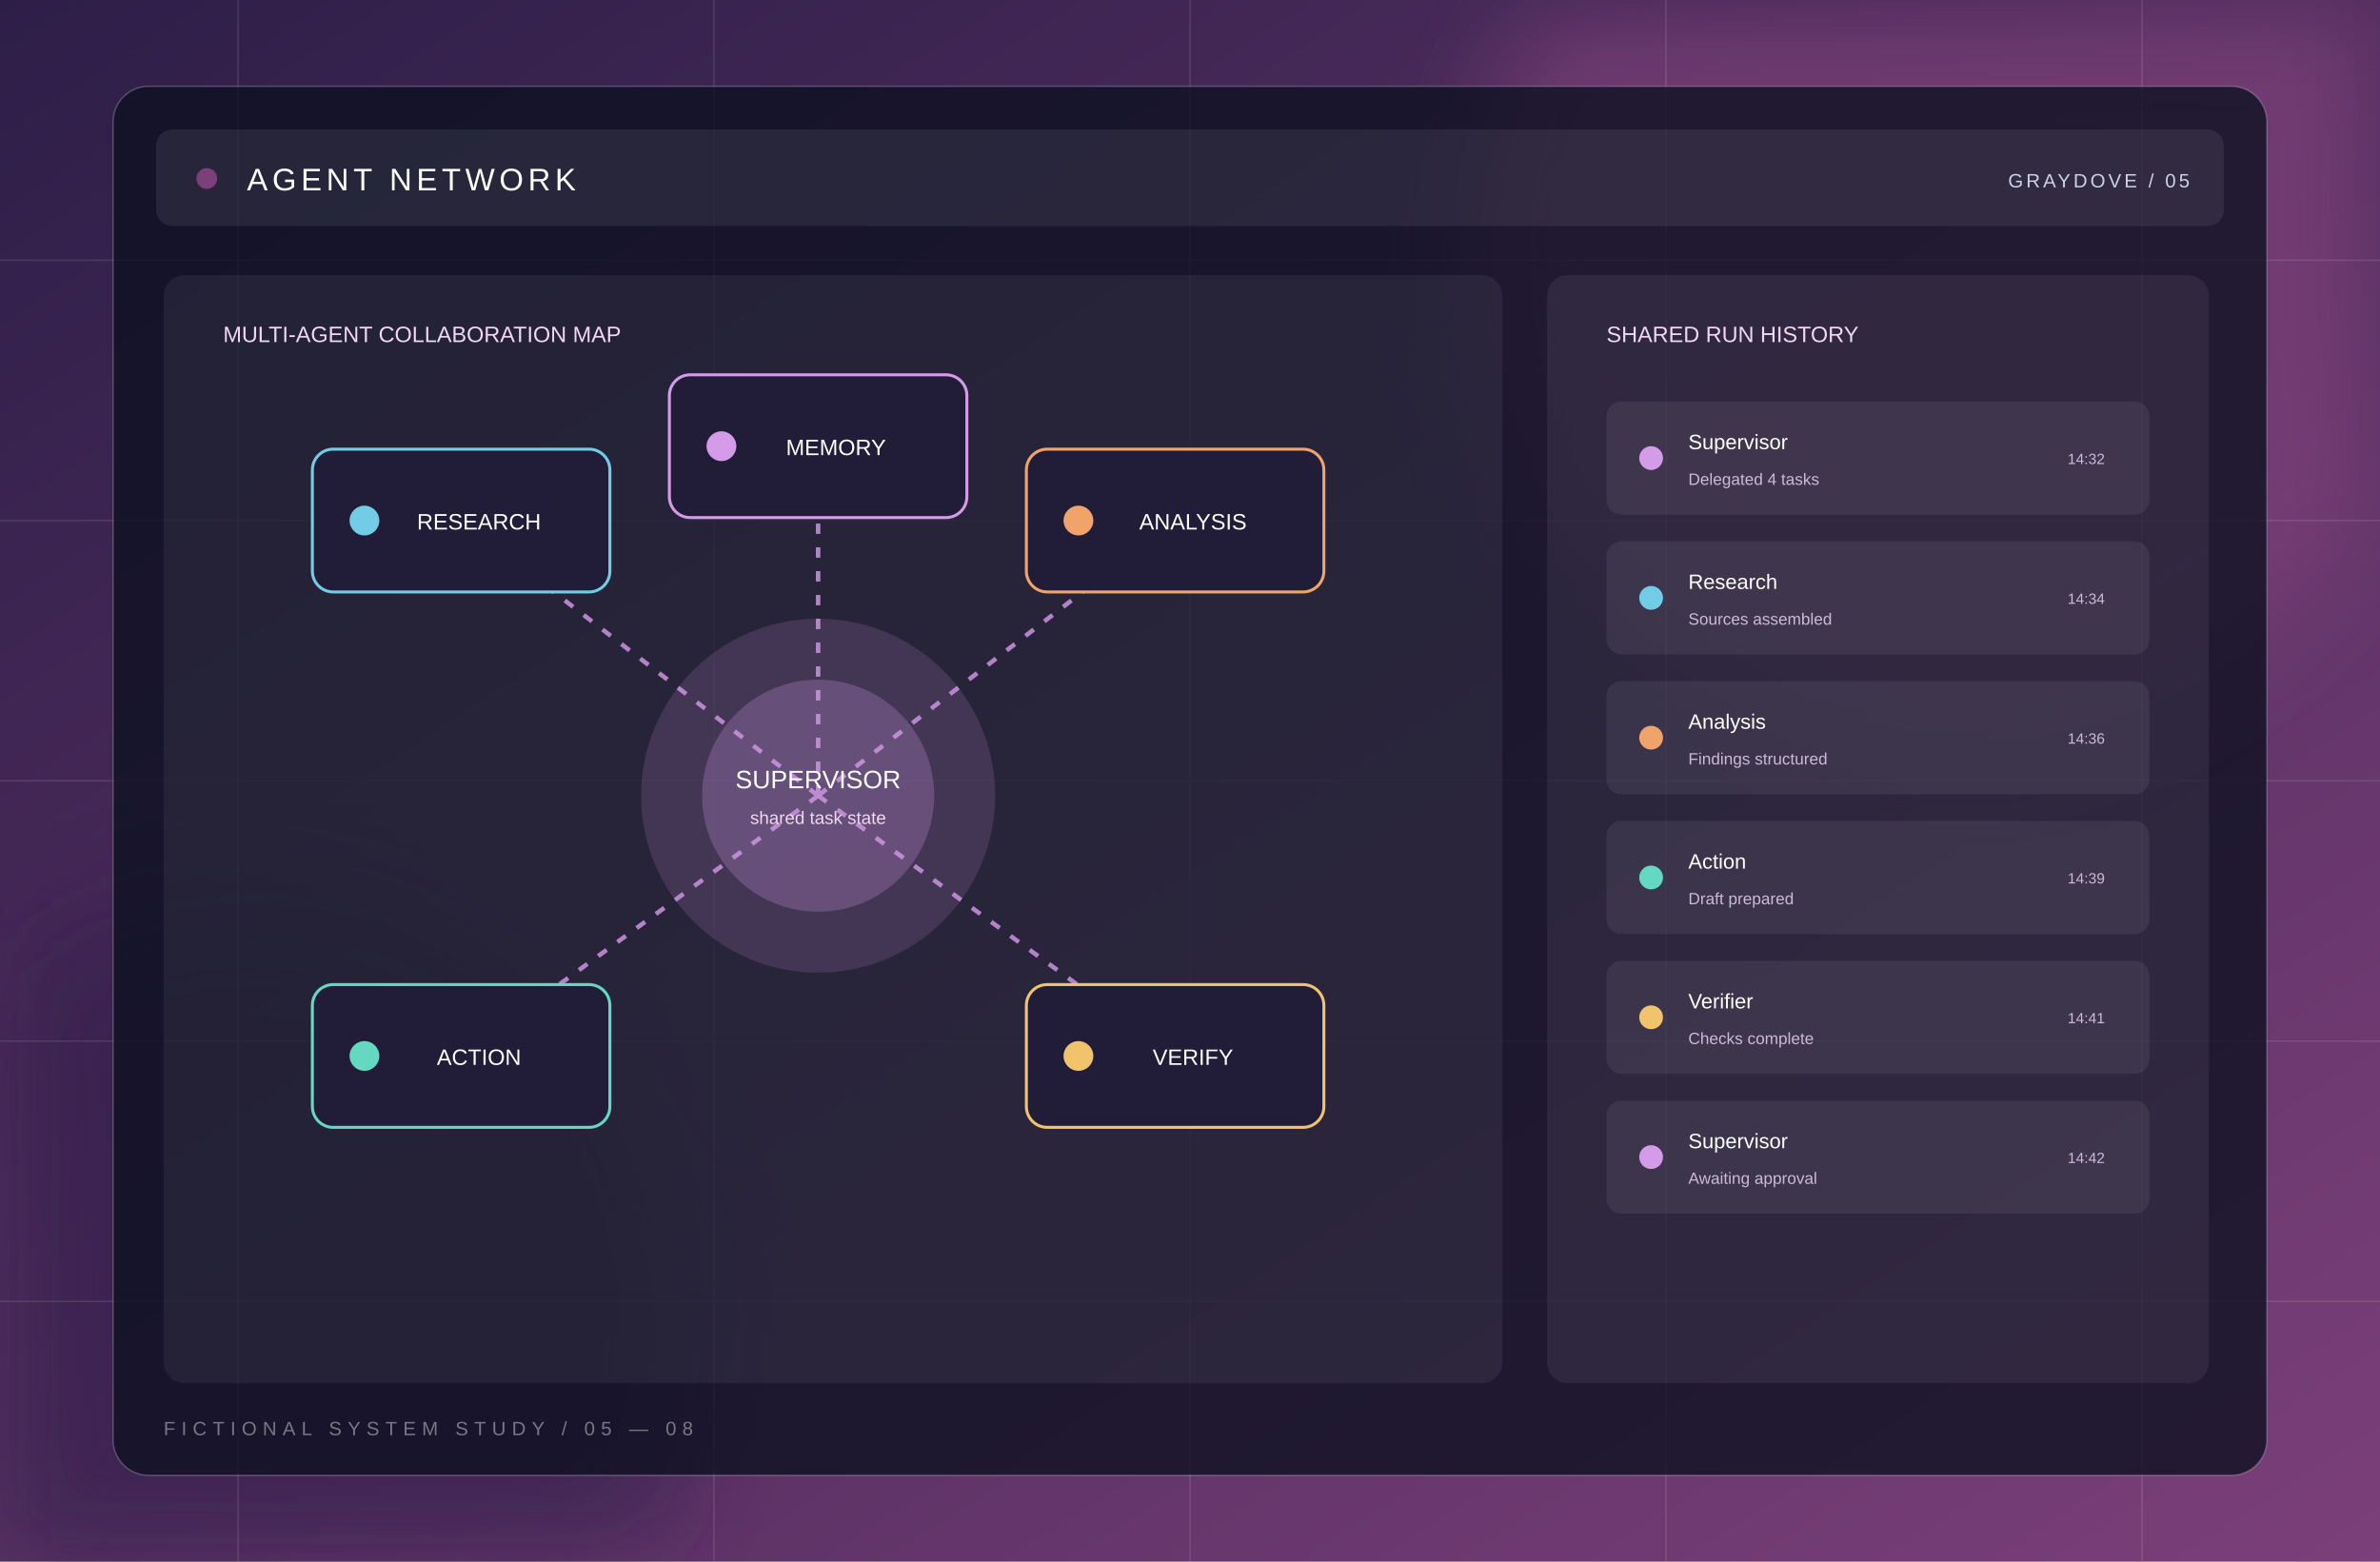
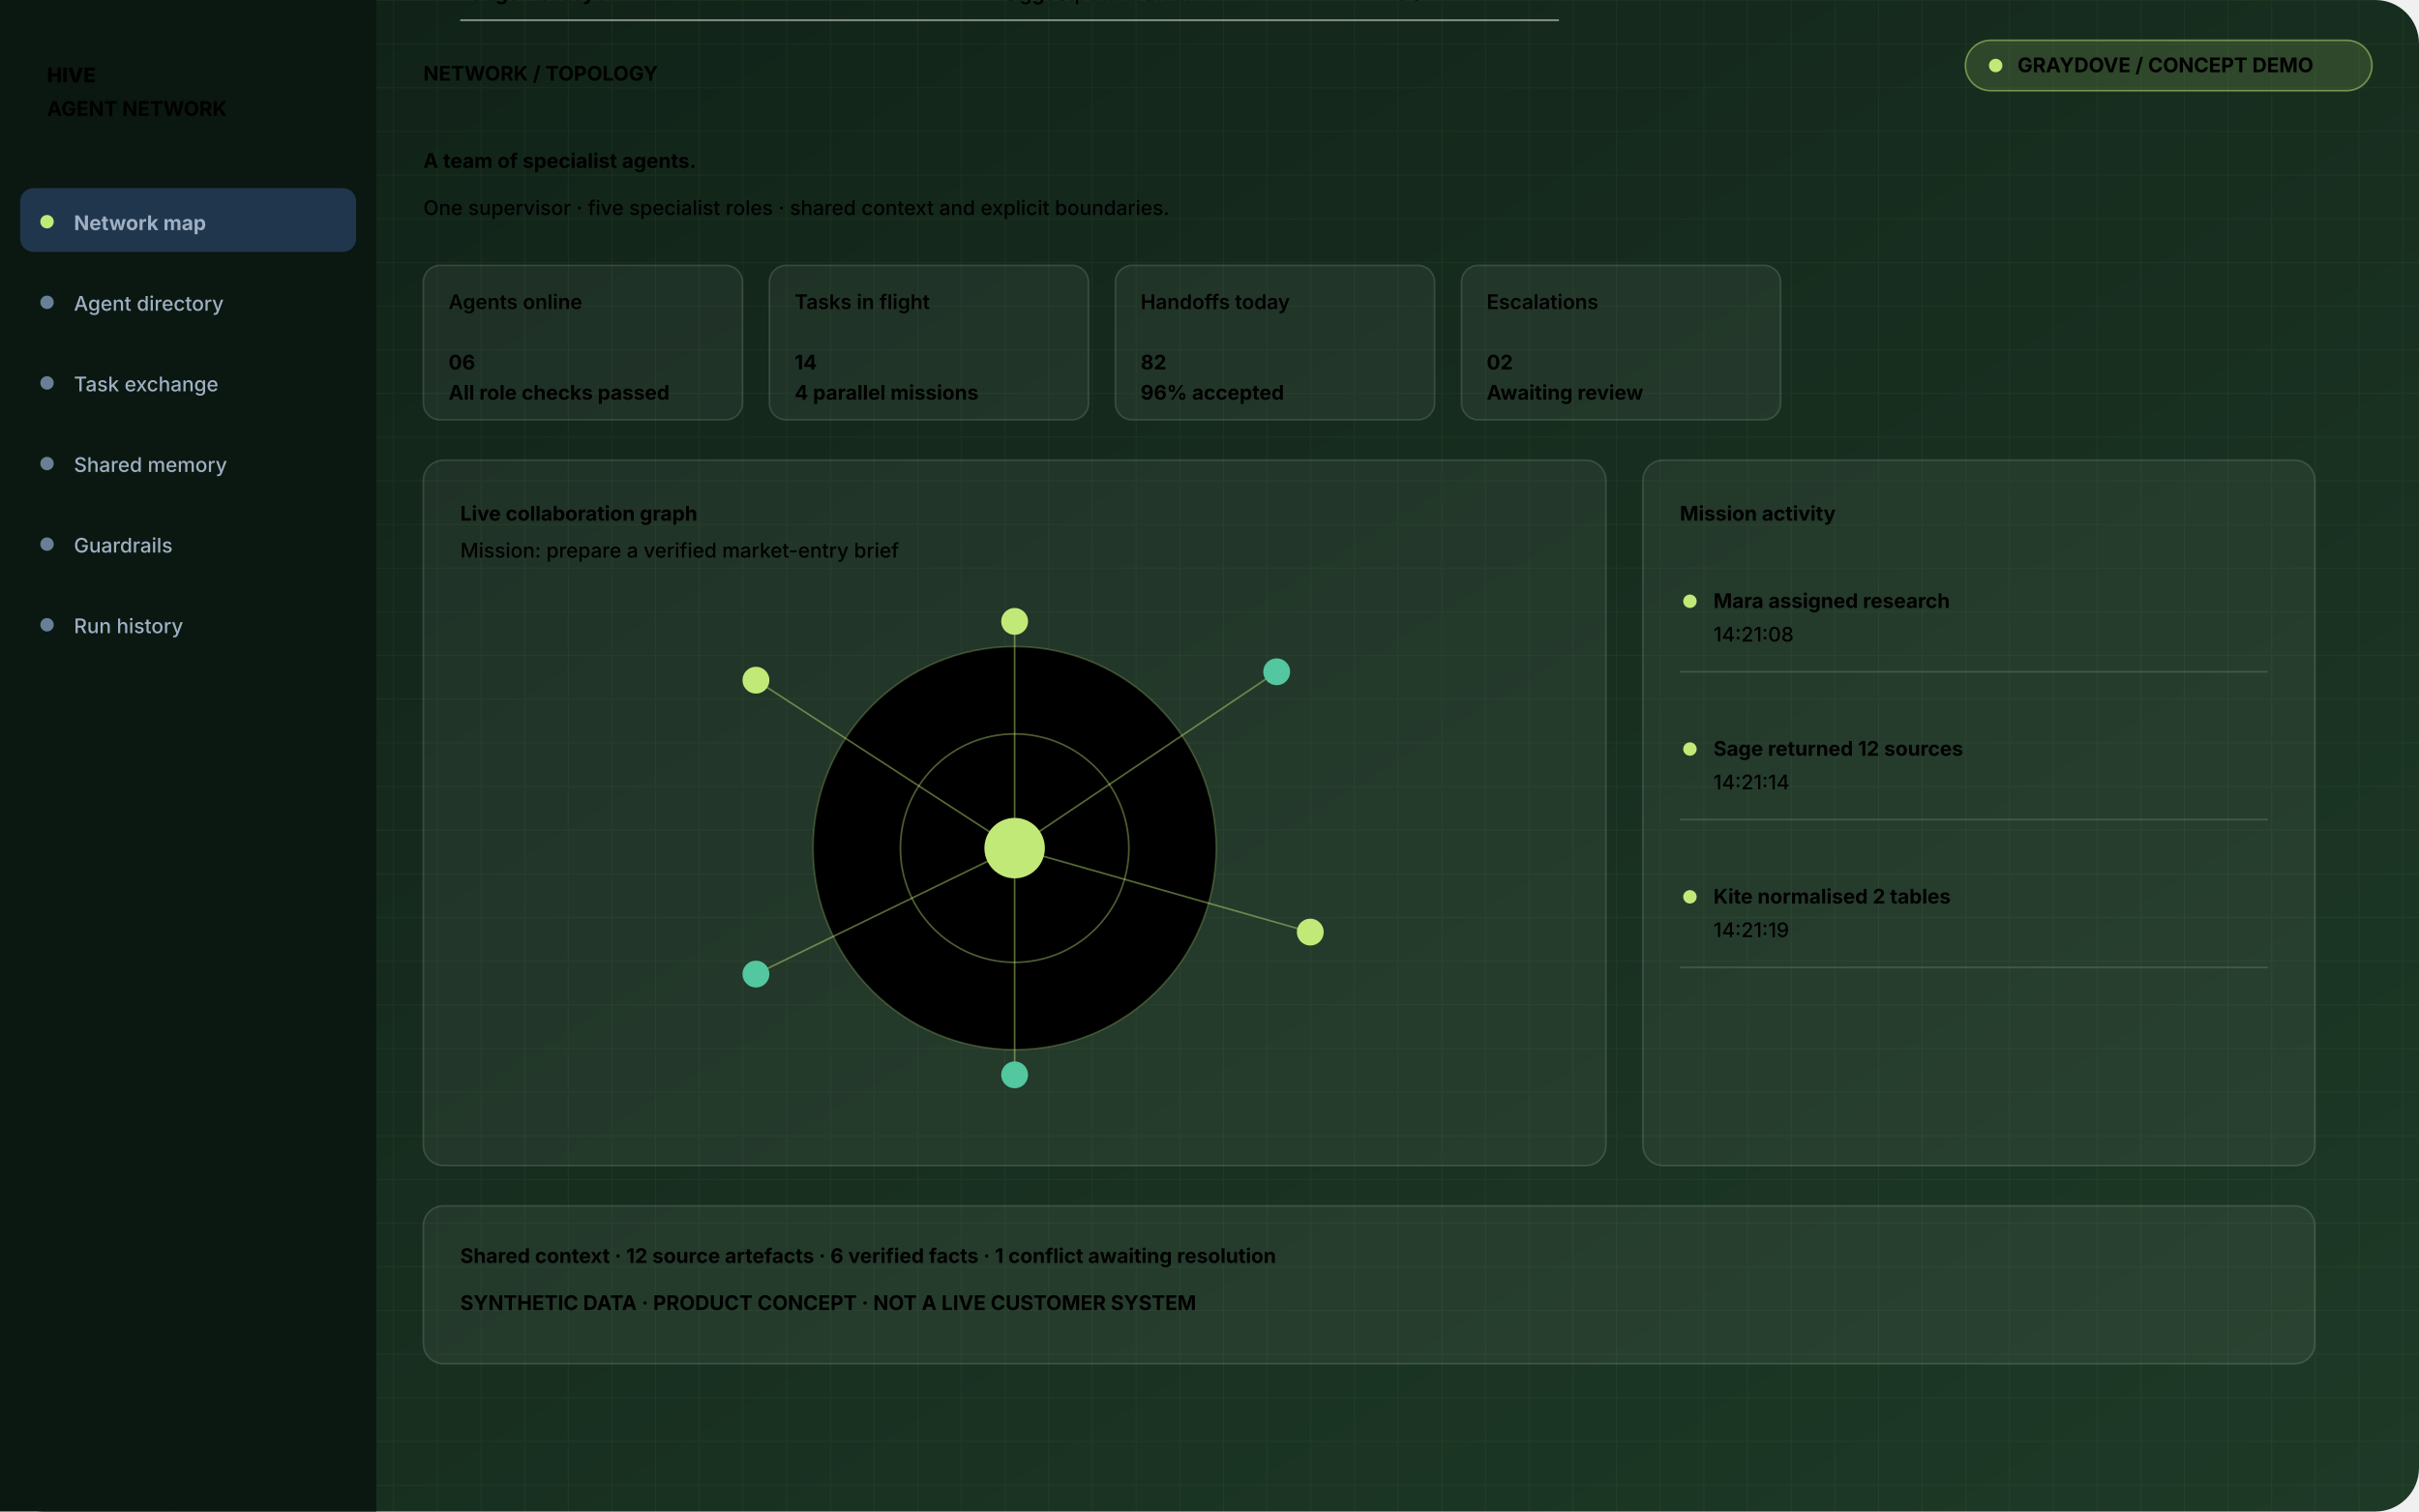
- <svg xmlns="http://www.w3.org/2000/svg" width="1600" height="1050" viewBox="0 0 1600 1050" role="img" aria-labelledby="title desc">
+ <svg xmlns="http://www.w3.org/2000/svg" width="1440" height="900" viewBox="0 0 1440 900">
  <defs>
    <linearGradient id="bg" x1="0" y1="0" x2="1" y2="1">
-       <stop stop-color="#2d1e48" />
-       <stop offset="1" stop-color="#7b3f79" />
+       <stop stop-color="#102117" />
+       <stop offset="1" stop-color="#1E3A27" />
    </linearGradient>
-     <linearGradient id="accent" x1="0" y1="0" x2="1" y2="1">
-       <stop stop-color="#ffffff" stop-opacity=".95" />
-       <stop offset="1" stop-color="#ffffff" stop-opacity=".08" />
-     </linearGradient>
-     <filter id="blur">
-       <feGaussianBlur stdDeviation="34" />
-     </filter>
+     <pattern id="grid" width="26" height="26" patternUnits="userSpaceOnUse">
+       <path d="M26 0H0V26" fill="none" stroke="#C1E978" stroke-opacity=".05" />
+     </pattern>
  </defs>
-   <rect width="1600" height="1050" fill="url(#bg)" />
-   <circle cx="1320" cy="170" r="330" fill="#7b3f79" opacity=".7" filter="url(#blur)" />
-   <circle cx="170" cy="900" r="300" fill="#2d1e48" opacity=".55" filter="url(#blur)" />
-   <g opacity=".11" stroke="#fff">
-     <path d="M0 175H1600M0 350H1600M0 525H1600M0 700H1600M0 875H1600" />
-     <path d="M160 0V1050M480 0V1050M800 0V1050M1120 0V1050M1440 0V1050" />
-   </g>
-   <rect x="76" y="58" width="1448" height="934" rx="24" fill="#0b1020" opacity=".78" stroke="#fff" stroke-opacity=".28" />
-   <rect x="105" y="87" width="1390" height="65" rx="11" fill="#fff" opacity=".075" />
-   <circle cx="139" cy="120" r="7" fill="#7b3f79" />
-   <text x="166" y="128" fill="#fff" font-family="Arial,sans-serif" font-size="21" letter-spacing="3">AGENT NETWORK</text>
-   <text x="1350" y="126" fill="#cbd3e6" font-family="Arial,sans-serif" font-size="13" letter-spacing="2">GRAYDOVE / 05</text>
-   <g font-family="Arial,sans-serif">
-     <rect x="110" y="185" width="900" height="745" rx="14" fill="#fff" opacity=".06" />
-     <text x="150" y="230" fill="#f1d8f2" font-size="15">MULTI-AGENT COLLABORATION MAP</text>
-     <path d="M550 535L310 350M550 535L790 350M550 535L310 710M550 535L790 710M550 535L550 300" stroke="#d49be8" stroke-width="3" stroke-dasharray="7 9" fill="none" opacity=".8" />
-     <circle cx="550" cy="535" r="118" fill="#d49be8" opacity=".16" stroke="#d49be8" stroke-width="2" />
-     <circle cx="550" cy="535" r="78" fill="#d49be8" opacity=".25" />
-     <text x="550" y="530" fill="#fff" font-size="17" text-anchor="middle">SUPERVISOR</text>
-     <text x="550" y="554" fill="#f1d8f2" font-size="12" text-anchor="middle">shared task state</text>
-     <rect x="210" y="302" width="200" height="96" rx="14" fill="#211d39" stroke="#73cce5" stroke-width="2" />
-     <circle cx="245" cy="350" r="10" fill="#73cce5" />
-     <text x="322" y="356" fill="#fff" font-size="15" text-anchor="middle">RESEARCH</text>
-     <rect x="690" y="302" width="200" height="96" rx="14" fill="#211d39" stroke="#f1a36c" stroke-width="2" />
-     <circle cx="725" cy="350" r="10" fill="#f1a36c" />
-     <text x="802" y="356" fill="#fff" font-size="15" text-anchor="middle">ANALYSIS</text>
-     <rect x="210" y="662" width="200" height="96" rx="14" fill="#211d39" stroke="#65d8c1" stroke-width="2" />
-     <circle cx="245" cy="710" r="10" fill="#65d8c1" />
-     <text x="322" y="716" fill="#fff" font-size="15" text-anchor="middle">ACTION</text>
-     <rect x="690" y="662" width="200" height="96" rx="14" fill="#211d39" stroke="#f0c36c" stroke-width="2" />
-     <circle cx="725" cy="710" r="10" fill="#f0c36c" />
-     <text x="802" y="716" fill="#fff" font-size="15" text-anchor="middle">VERIFY</text>
-     <rect x="450" y="252" width="200" height="96" rx="14" fill="#211d39" stroke="#d49be8" stroke-width="2" />
-     <circle cx="485" cy="300" r="10" fill="#d49be8" />
-     <text x="562" y="306" fill="#fff" font-size="15" text-anchor="middle">MEMORY</text>
-     <rect x="1040" y="185" width="445" height="745" rx="14" fill="#fff" opacity=".07" />
-     <text x="1080" y="230" fill="#f1d8f2" font-size="15">SHARED RUN HISTORY</text>
-     <rect x="1080" y="270" width="365" height="76" rx="10" fill="#fff" opacity=".07" />
-     <circle cx="1110" cy="308" r="8" fill="#d49be8" />
-     <text x="1135" y="302" fill="#fff" font-size="14">Supervisor</text>
-     <text x="1135" y="326" fill="#cbbbd6" font-size="11">Delegated 4 tasks</text>
-     <text x="1415" y="312" fill="#cbbbd6" font-size="10" text-anchor="end">14:32</text>
-     <rect x="1080" y="364" width="365" height="76" rx="10" fill="#fff" opacity=".07" />
-     <circle cx="1110" cy="402" r="8" fill="#73cce5" />
-     <text x="1135" y="396" fill="#fff" font-size="14">Research</text>
-     <text x="1135" y="420" fill="#cbbbd6" font-size="11">Sources assembled</text>
-     <text x="1415" y="406" fill="#cbbbd6" font-size="10" text-anchor="end">14:34</text>
-     <rect x="1080" y="458" width="365" height="76" rx="10" fill="#fff" opacity=".07" />
-     <circle cx="1110" cy="496" r="8" fill="#f1a36c" />
-     <text x="1135" y="490" fill="#fff" font-size="14">Analysis</text>
-     <text x="1135" y="514" fill="#cbbbd6" font-size="11">Findings structured</text>
-     <text x="1415" y="500" fill="#cbbbd6" font-size="10" text-anchor="end">14:36</text>
-     <rect x="1080" y="552" width="365" height="76" rx="10" fill="#fff" opacity=".07" />
-     <circle cx="1110" cy="590" r="8" fill="#65d8c1" />
-     <text x="1135" y="584" fill="#fff" font-size="14">Action</text>
-     <text x="1135" y="608" fill="#cbbbd6" font-size="11">Draft prepared</text>
-     <text x="1415" y="594" fill="#cbbbd6" font-size="10" text-anchor="end">14:39</text>
-     <rect x="1080" y="646" width="365" height="76" rx="10" fill="#fff" opacity=".07" />
-     <circle cx="1110" cy="684" r="8" fill="#f0c36c" />
-     <text x="1135" y="678" fill="#fff" font-size="14">Verifier</text>
-     <text x="1135" y="702" fill="#cbbbd6" font-size="11">Checks complete</text>
-     <text x="1415" y="688" fill="#cbbbd6" font-size="10" text-anchor="end">14:41</text>
-     <rect x="1080" y="740" width="365" height="76" rx="10" fill="#fff" opacity=".07" />
-     <circle cx="1110" cy="778" r="8" fill="#d49be8" />
-     <text x="1135" y="772" fill="#fff" font-size="14">Supervisor</text>
-     <text x="1135" y="796" fill="#cbbbd6" font-size="11">Awaiting approval</text>
-     <text x="1415" y="782" fill="#cbbbd6" font-size="10" text-anchor="end">14:42</text>
-   </g>
-   <text x="110" y="965" fill="#fff" opacity=".42" font-family="Arial,sans-serif" font-size="13" letter-spacing="4">FICTIONAL SYSTEM STUDY / 05 — 08</text>
+   <rect width="1440" height="900" rx="26" fill="url(#bg)" />
+   <rect width="1440" height="900" rx="26" fill="url(#grid)" />
+   <rect x="0" y="0" width="224" height="900" rx="0" fill="#0B1711" stroke="none" />
+   <text x="28" y="49" font-family="Inter,Arial,sans-serif" font-size="#fff" font-weight="800" fill="22">HIVE</text>
+   <text x="28" y="69" font-family="Inter,Arial,sans-serif" font-size="#8196AD" font-weight="700" fill="9">AGENT NETWORK</text>
+   <rect x="12" y="112" width="200" height="38" rx="8" fill="#20364D" stroke="none" />
+   <circle cx="28" cy="132" r="4" fill="#C1E978" />
+   <text x="44" y="137" font-family="Inter,Arial,sans-serif" font-size="12" font-weight="700" fill="#9EB0C2">Network map</text>
+   <circle cx="28" cy="180" r="4" fill="#668096" />
+   <text x="44" y="185" font-family="Inter,Arial,sans-serif" font-size="12" font-weight="500" fill="#9EB0C2">Agent directory</text>
+   <circle cx="28" cy="228" r="4" fill="#668096" />
+   <text x="44" y="233" font-family="Inter,Arial,sans-serif" font-size="12" font-weight="500" fill="#9EB0C2">Task exchange</text>
+   <circle cx="28" cy="276" r="4" fill="#668096" />
+   <text x="44" y="281" font-family="Inter,Arial,sans-serif" font-size="12" font-weight="500" fill="#9EB0C2">Shared memory</text>
+   <circle cx="28" cy="324" r="4" fill="#668096" />
+   <text x="44" y="329" font-family="Inter,Arial,sans-serif" font-size="12" font-weight="500" fill="#9EB0C2">Guardrails</text>
+   <circle cx="28" cy="372" r="4" fill="#668096" />
+   <text x="44" y="377" font-family="Inter,Arial,sans-serif" font-size="12" font-weight="500" fill="#9EB0C2">Run history</text>
+   <text x="252" y="48" font-family="Inter,Arial,sans-serif" font-size="#9DB1C5" font-weight="700" fill="10">NETWORK / TOPOLOGY</text>
+   <text x="252" y="100" font-family="Inter,Arial,sans-serif" font-size="#F4F7FB" font-weight="750" fill="27">A team of specialist agents.</text>
+   <text x="252" y="128" font-family="Inter,Arial,sans-serif" font-size="#9DB1C5" font-weight="450" fill="12">One supervisor · five specialist roles · shared context and explicit boundaries.</text>
+   <rect x="252" y="158" width="190" height="92" rx="10" fill="#FFFFFF0D" stroke="#FFFFFF22" />
+   <text x="267" y="184" font-family="Inter,Arial,sans-serif" font-size="#9DB1C5" font-weight="600" fill="10">Agents online</text>
+   <text x="267" y="220" font-family="Inter,Arial,sans-serif" font-size="#F4F7FB" font-weight="750" fill="25">06</text>
+   <text x="267" y="238" font-family="Inter,Arial,sans-serif" font-size="#C1E978" font-weight="650" fill="9">All role checks passed</text>
+   <rect x="458" y="158" width="190" height="92" rx="10" fill="#FFFFFF0D" stroke="#FFFFFF22" />
+   <text x="473" y="184" font-family="Inter,Arial,sans-serif" font-size="#9DB1C5" font-weight="600" fill="10">Tasks in flight</text>
+   <text x="473" y="220" font-family="Inter,Arial,sans-serif" font-size="#F4F7FB" font-weight="750" fill="25">14</text>
+   <text x="473" y="238" font-family="Inter,Arial,sans-serif" font-size="#C1E978" font-weight="650" fill="9">4 parallel missions</text>
+   <rect x="664" y="158" width="190" height="92" rx="10" fill="#FFFFFF0D" stroke="#FFFFFF22" />
+   <text x="679" y="184" font-family="Inter,Arial,sans-serif" font-size="#9DB1C5" font-weight="600" fill="10">Handoffs today</text>
+   <text x="679" y="220" font-family="Inter,Arial,sans-serif" font-size="#F4F7FB" font-weight="750" fill="25">82</text>
+   <text x="679" y="238" font-family="Inter,Arial,sans-serif" font-size="#C1E978" font-weight="650" fill="9">96% accepted</text>
+   <rect x="870" y="158" width="190" height="92" rx="10" fill="#FFFFFF0D" stroke="#FFFFFF22" />
+   <text x="885" y="184" font-family="Inter,Arial,sans-serif" font-size="#9DB1C5" font-weight="600" fill="10">Escalations</text>
+   <text x="885" y="220" font-family="Inter,Arial,sans-serif" font-size="#F4F7FB" font-weight="750" fill="25">02</text>
+   <text x="885" y="238" font-family="Inter,Arial,sans-serif" font-size="#C1E978" font-weight="650" fill="9">Awaiting review</text>
+   <rect x="252" y="274" width="704" height="420" rx="12" fill="#FFFFFF0D" stroke="#FFFFFF22" />
+   <text x="274" y="310" font-family="Inter,Arial,sans-serif" font-size="#F4F7FB" font-weight="700" fill="14">Live collaboration graph</text>
+   <text x="274" y="332" font-family="Inter,Arial,sans-serif" font-size="#9DB1C5" font-weight="450" fill="10">Mission: prepare a verified market-entry brief</text>
+   <circle cx="604" cy="505" r="120" stroke="#C1E978" stroke-opacity=".25" />
+   <circle cx="604" cy="505" r="68" stroke="#C1E978" stroke-opacity=".4" />
+   <path d="M604 505L450 405" stroke="#C1E978" stroke-opacity=".45" />
+   <circle cx="450" cy="405" r="8" fill="#C1E978" />
+   <path d="M604 505L760 400" stroke="#C1E978" stroke-opacity=".45" />
+   <circle cx="760" cy="400" r="8" fill="#52C7A0" />
+   <path d="M604 505L780 555" stroke="#C1E978" stroke-opacity=".45" />
+   <circle cx="780" cy="555" r="8" fill="#C1E978" />
+   <path d="M604 505L450 580" stroke="#C1E978" stroke-opacity=".45" />
+   <circle cx="450" cy="580" r="8" fill="#52C7A0" />
+   <path d="M604 505L604 370" stroke="#C1E978" stroke-opacity=".45" />
+   <circle cx="604" cy="370" r="8" fill="#C1E978" />
+   <path d="M604 505L604 640" stroke="#C1E978" stroke-opacity=".45" />
+   <circle cx="604" cy="640" r="8" fill="#52C7A0" />
+   <circle cx="604" cy="505" r="18" fill="#C1E978" />
+   <path d="M274 12h654" stroke="#FFFFFF" stroke-opacity=".14" />
+   <text x="280" y="0" font-family="Inter,Arial,sans-serif" font-size="#F4F7FB" font-weight="650" fill="10">Mara · Orchestrator</text>
+   <text x="590" y="0" font-family="Inter,Arial,sans-serif" font-size="#9DB1C5" font-weight="450" fill="9">Assigned research task</text>
+   <text x="830" y="0" font-family="Inter,Arial,sans-serif" font-size="#C1E978" font-weight="700" fill="9">ACTIVE</text>
+   <path d="M274 12h654" stroke="#FFFFFF" stroke-opacity=".14" />
+   <text x="280" y="0" font-family="Inter,Arial,sans-serif" font-size="#F4F7FB" font-weight="650" fill="10">Sage · Research</text>
+   <text x="590" y="0" font-family="Inter,Arial,sans-serif" font-size="#9DB1C5" font-weight="450" fill="9">Returned 12 sources</text>
+   <text x="830" y="0" font-family="Inter,Arial,sans-serif" font-size="#C1E978" font-weight="700" fill="9">COMPLETE</text>
+   <path d="M274 12h654" stroke="#FFFFFF" stroke-opacity=".14" />
+   <text x="280" y="0" font-family="Inter,Arial,sans-serif" font-size="#F4F7FB" font-weight="650" fill="10">Kite · Data</text>
+   <text x="590" y="0" font-family="Inter,Arial,sans-serif" font-size="#9DB1C5" font-weight="450" fill="9">Normalised 2 tables</text>
+   <text x="830" y="0" font-family="Inter,Arial,sans-serif" font-size="#C1E978" font-weight="700" fill="9">COMPLETE</text>
+   <path d="M274 12h654" stroke="#FFFFFF" stroke-opacity=".14" />
+   <text x="280" y="0" font-family="Inter,Arial,sans-serif" font-size="#F4F7FB" font-weight="650" fill="10">Nova · Analysis</text>
+   <text x="590" y="0" font-family="Inter,Arial,sans-serif" font-size="#9DB1C5" font-weight="450" fill="9">Found 3 patterns</text>
+   <text x="830" y="0" font-family="Inter,Arial,sans-serif" font-size="#C1E978" font-weight="700" fill="9">ACTIVE</text>
+   <path d="M274 12h654" stroke="#FFFFFF" stroke-opacity=".14" />
+   <text x="280" y="0" font-family="Inter,Arial,sans-serif" font-size="#F4F7FB" font-weight="650" fill="10">Sol · Verifier</text>
+   <text x="590" y="0" font-family="Inter,Arial,sans-serif" font-size="#9DB1C5" font-weight="450" fill="9">Flagged 1 conflict</text>
+   <text x="830" y="0" font-family="Inter,Arial,sans-serif" font-size="#C1E978" font-weight="700" fill="9">REVIEW</text>
+   <rect x="978" y="274" width="400" height="420" rx="12" fill="#FFFFFF0D" stroke="#FFFFFF22" />
+   <text x="1000" y="310" font-family="Inter,Arial,sans-serif" font-size="#F4F7FB" font-weight="700" fill="14">Mission activity</text>
+   <circle cx="1006" cy="358" r="4" fill="#C1E978" />
+   <text x="1020" y="362" font-family="Inter,Arial,sans-serif" font-size="#F4F7FB" font-weight="650" fill="10">Mara assigned research</text>
+   <text x="1020" y="382" font-family="Inter,Arial,sans-serif" font-size="#9DB1C5" font-weight="450" fill="9">14:21:08</text>
+   <path d="M1000 400h350" stroke="#FFFFFF" stroke-opacity=".14" />
+   <circle cx="1006" cy="446" r="4" fill="#C1E978" />
+   <text x="1020" y="450" font-family="Inter,Arial,sans-serif" font-size="#F4F7FB" font-weight="650" fill="10">Sage returned 12 sources</text>
+   <text x="1020" y="470" font-family="Inter,Arial,sans-serif" font-size="#9DB1C5" font-weight="450" fill="9">14:21:14</text>
+   <path d="M1000 488h350" stroke="#FFFFFF" stroke-opacity=".14" />
+   <circle cx="1006" cy="534" r="4" fill="#C1E978" />
+   <text x="1020" y="538" font-family="Inter,Arial,sans-serif" font-size="#F4F7FB" font-weight="650" fill="10">Kite normalised 2 tables</text>
+   <text x="1020" y="558" font-family="Inter,Arial,sans-serif" font-size="#9DB1C5" font-weight="450" fill="9">14:21:19</text>
+   <path d="M1000 576h350" stroke="#FFFFFF" stroke-opacity=".14" />
+   <rect x="252" y="718" width="1126" height="94" rx="12" fill="#FFFFFF0D" stroke="#FFFFFF22" />
+   <text x="274" y="752" font-family="Inter,Arial,sans-serif" font-size="#F4F7FB" font-weight="650" fill="11">Shared context · 12 source artefacts · 6 verified facts · 1 conflict awaiting resolution</text>
+   <text x="274" y="780" font-family="Inter,Arial,sans-serif" font-size="#9DB1C5" font-weight="700" fill="8">SYNTHETIC DATA · PRODUCT CONCEPT · NOT A LIVE CUSTOMER SYSTEM</text>
+   <rect x="1170" y="24" width="242" height="30" rx="15" fill="#C1E978" fill-opacity=".14" stroke="#C1E978" stroke-opacity=".5" />
+   <circle cx="1188" cy="39" r="4" fill="#C1E978" />
+   <text x="1201" y="43" font-family="Inter,Arial,sans-serif" font-size="#C1E978" font-weight="700" fill="10">GRAYDOVE / CONCEPT DEMO</text>
</svg>
